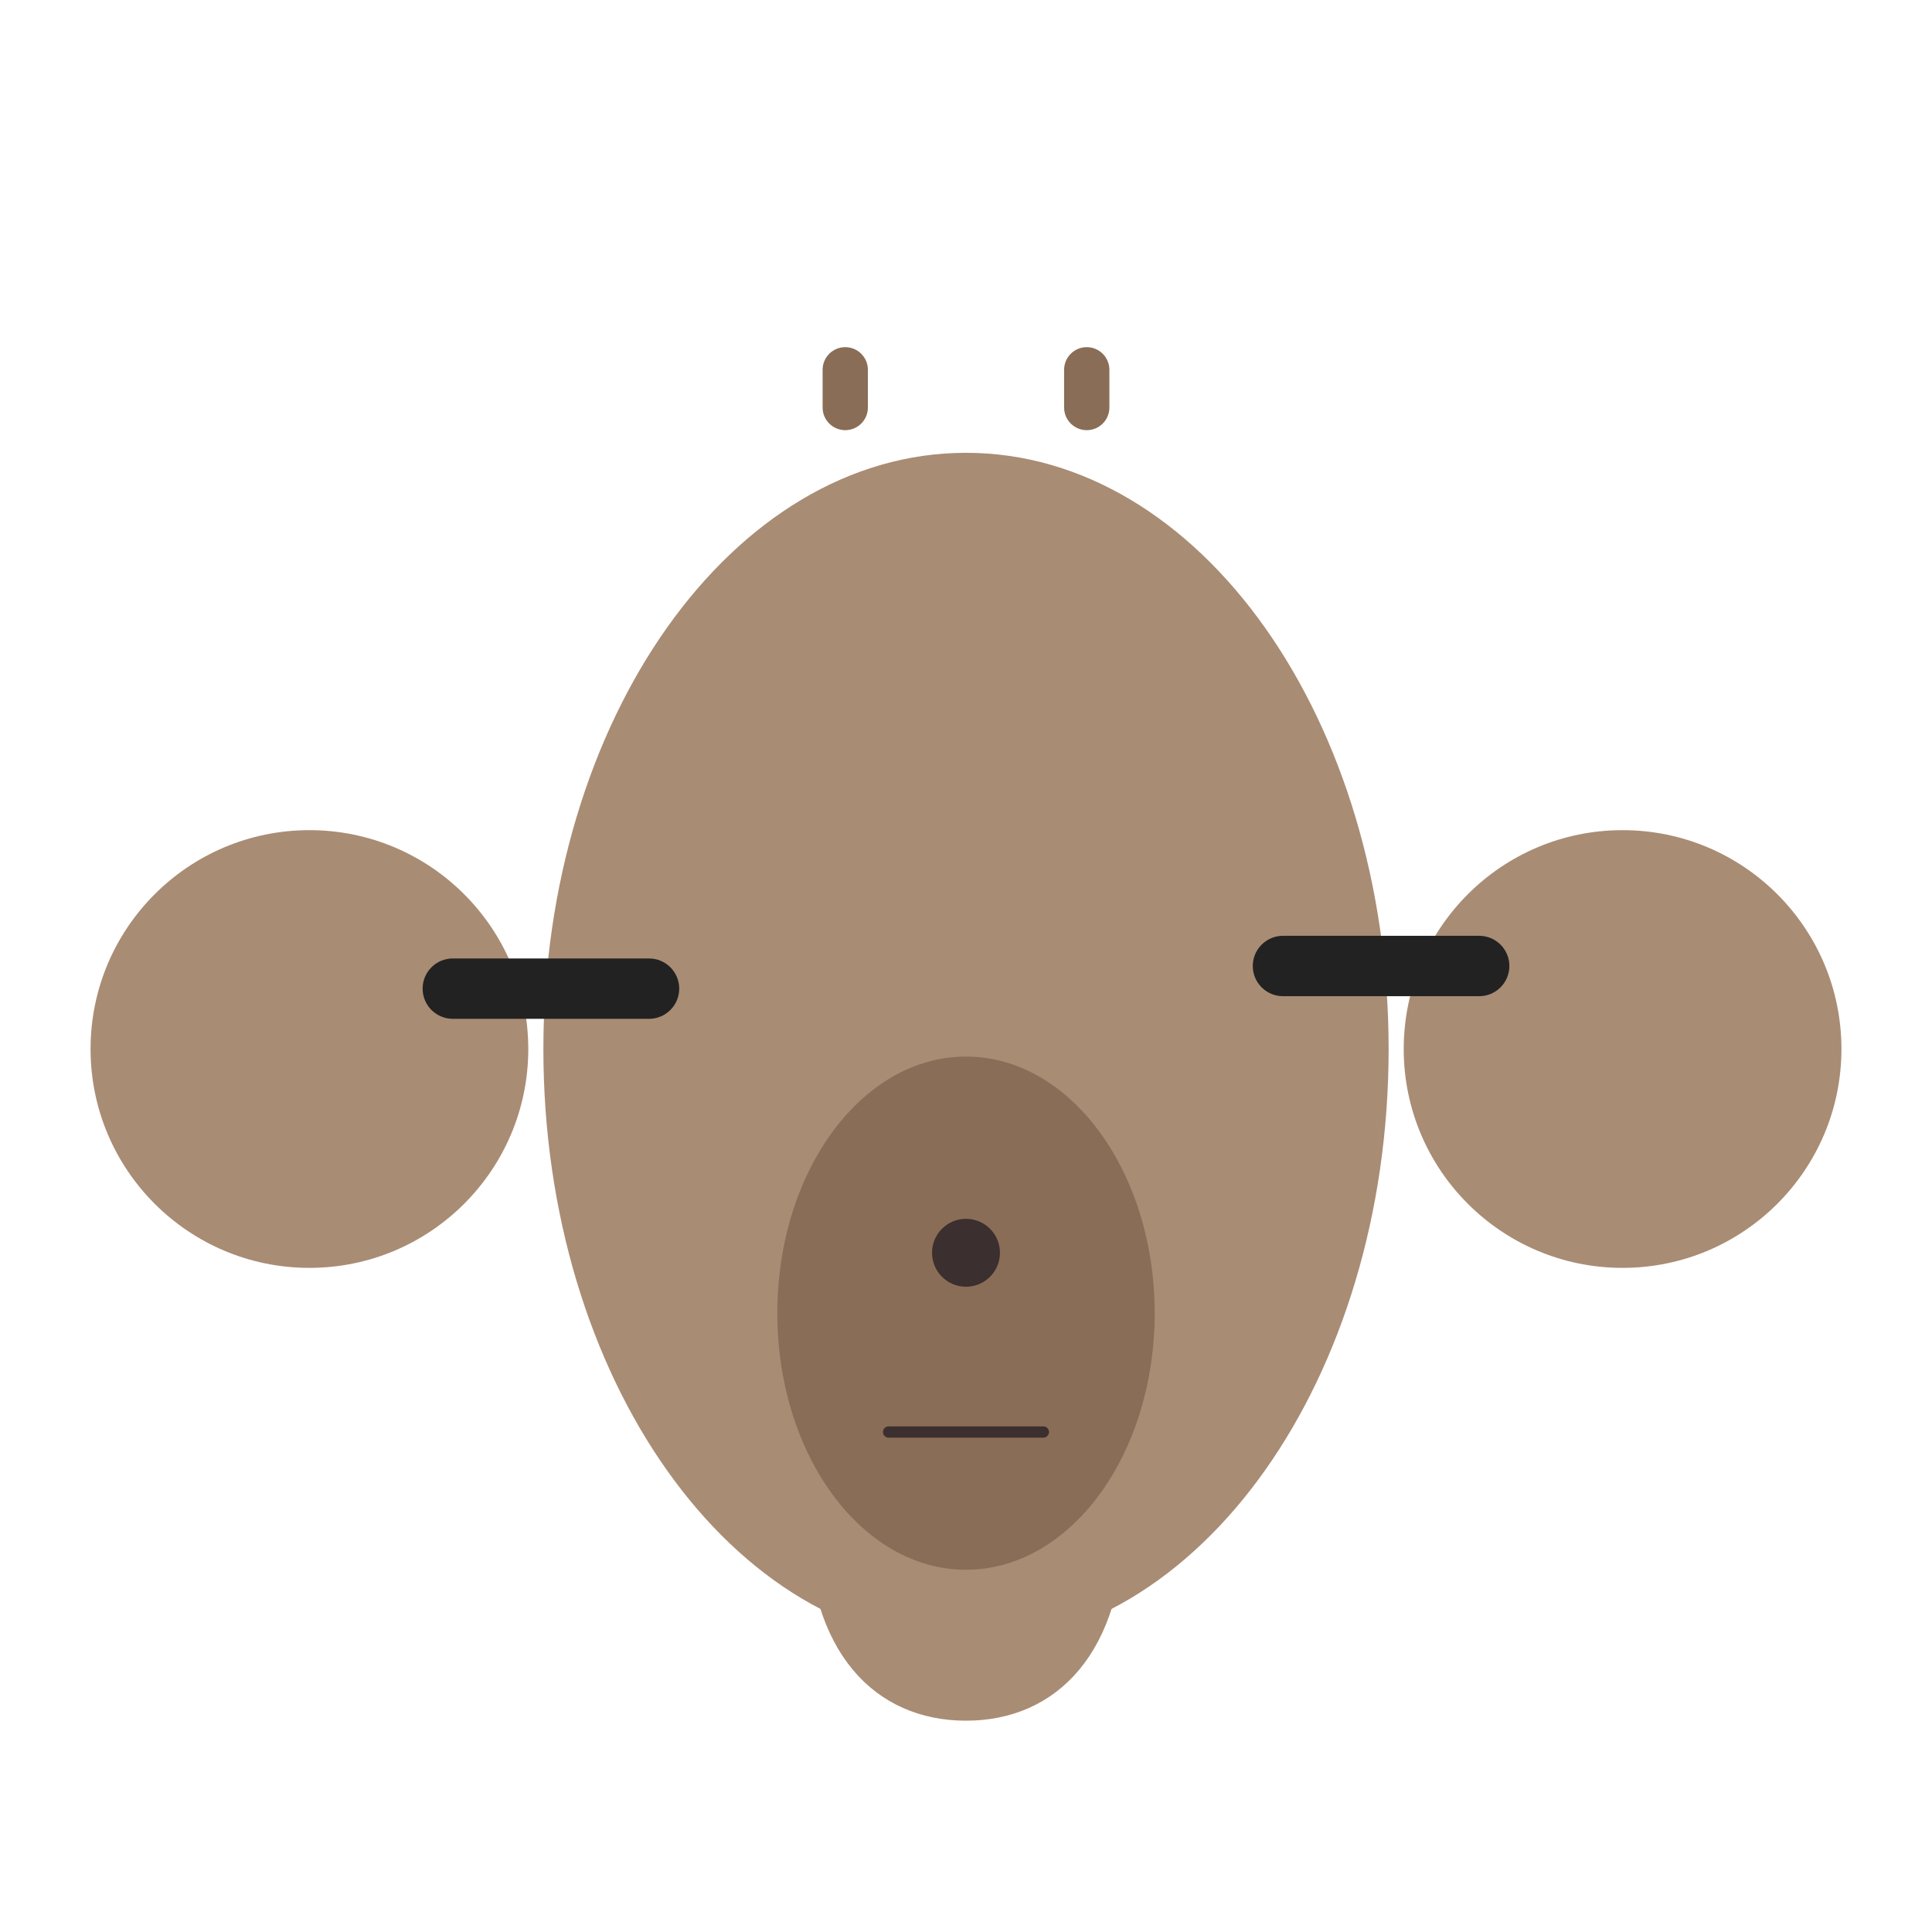
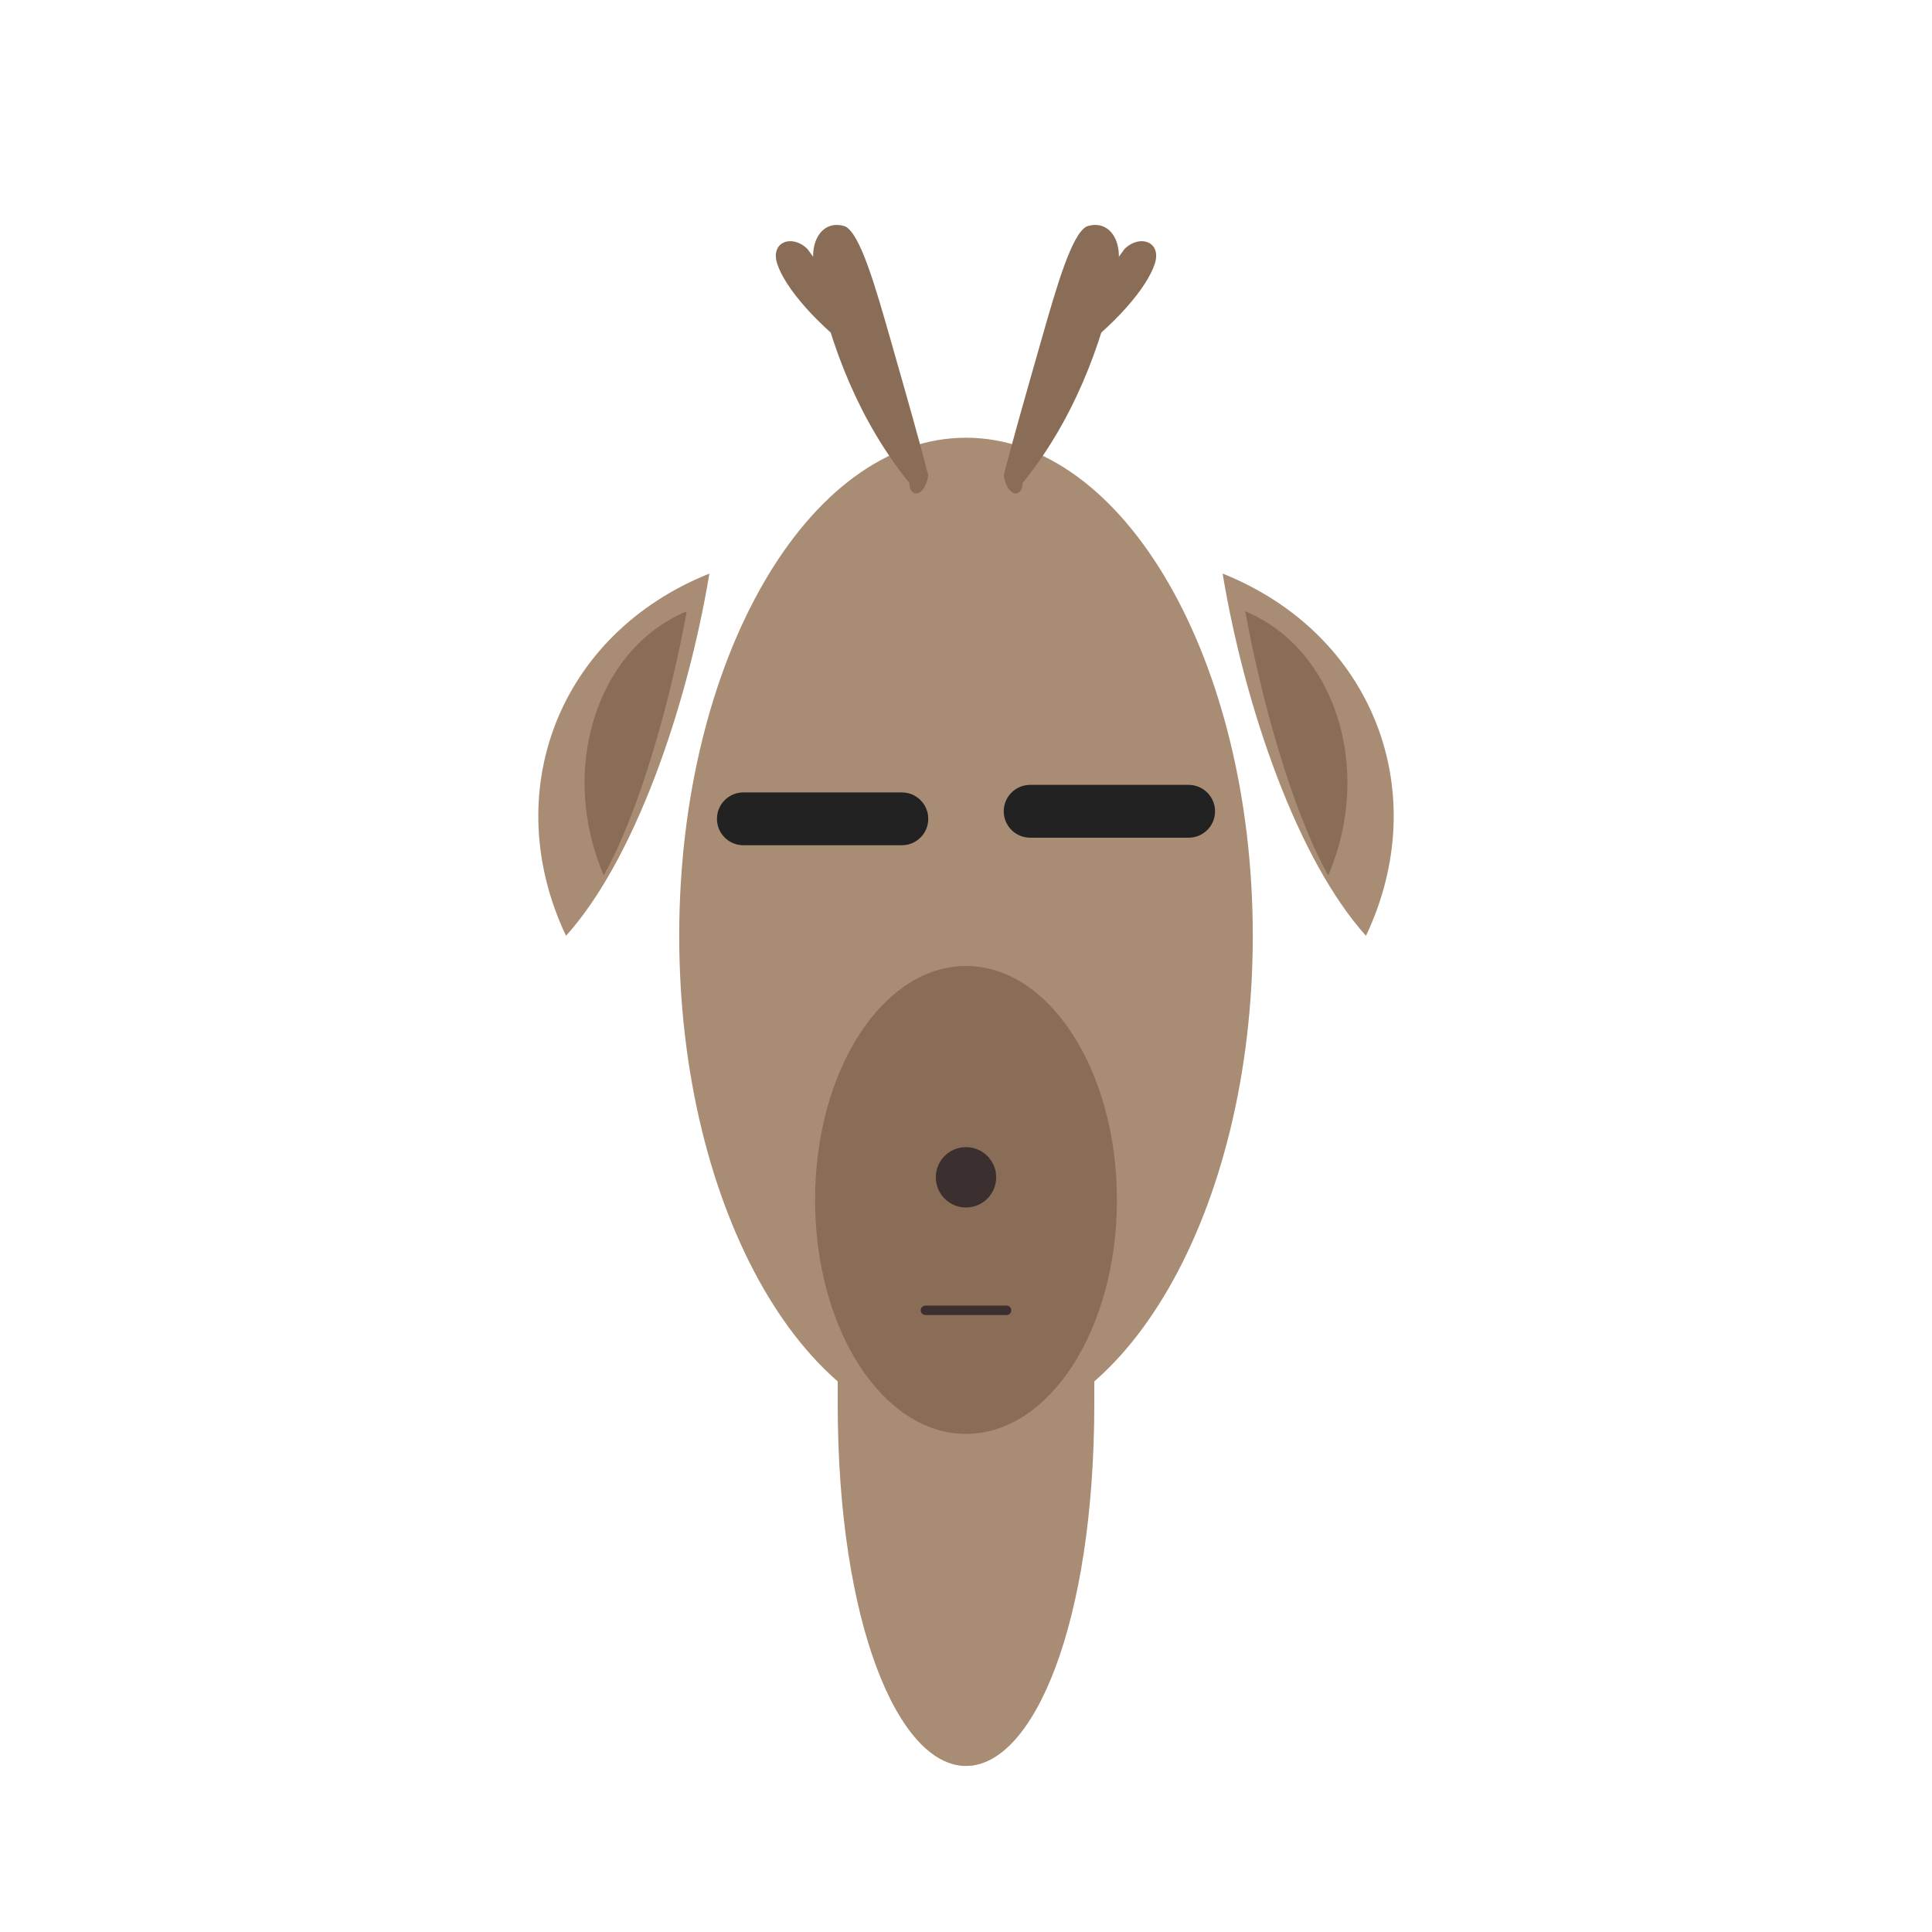
<svg xmlns="http://www.w3.org/2000/svg" viewBox="0 0 512 512" fill="none" role="img" aria-label="KAIRU">
  <g id="kairu">
-     <g id="kairu-antlers">
-       <rect id="kairu-antler-left" x="218" y="92" width="12" height="22" rx="6" fill="#8A6D56" />
-       <rect id="kairu-antler-right" x="282" y="92" width="12" height="22" rx="6" fill="#8A6D56" />
+     <g id="kairu-neck">
+       <path id="kairu-neck-shape" fill="#A98C74" d="M222 372 C222 430 238 468 256 468 C274 468 290 430 290 372 L290 358 C278 364 267 368 256 368 C245 368 234 364 222 358 Z" />
    </g>
    <g id="kairu-head">
-       <circle id="kairu-ear-left" cx="82" cy="278" r="58" fill="#A98C74" />
-       <circle id="kairu-ear-right" cx="430" cy="278" r="58" fill="#A98C74" />
-       <ellipse id="kairu-face" cx="256" cy="278" rx="112" ry="158" fill="#A98C74" />
+       <ellipse id="kairu-face" cx="256" cy="248" rx="76" ry="132" fill="#A98C74" />
+       <path id="kairu-ear-left" fill="#A98C74" d="M188 152 C148 168 132 210 150 248 C168 228 182 188 188 152 Z" />
+       <path id="kairu-ear-left-inner" fill="#8A6D56" d="M182 162 C158 172 148 204 160 232 C170 214 178 184 182 162 Z" />
+       <path id="kairu-ear-right" fill="#A98C74" d="M324 152 C364 168 380 210 362 248 C344 228 330 188 324 152 Z" />
+       <path id="kairu-ear-right-inner" fill="#8A6D56" d="M330 162 C354 172 364 204 352 232 C342 214 334 184 330 162 Z" />
    </g>
-     <g id="kairu-neck">
-       <path fill="#A98C74" d="M214 402 C214 438 232 456 256 456 C280 456 298 438 298 402 L298 388 C284 396 270 400 256 400 C242 400 228 396 214 388 Z" />
+     <g id="kairu-antlers">
+       <path id="kairu-antler-left" fill="#8A6D56" d="M241 128 C228 112 220 92 216 72 C214 64 218 58 224 60 C228 62 232 76 236 90 C240 104 244 118 246 126 C245 132 241 132 241 128 Z" />
+       <path id="kairu-antler-left-fork" fill="#8A6D56" d="M230 96 C216 86 208 76 206 70 C204 64 210 62 214 66 C220 74 226 84 232 94 C233 98 231 98 230 96 Z" />
+       <path id="kairu-antler-right" fill="#8A6D56" d="M271 128 C284 112 292 92 296 72 C298 64 294 58 288 60 C284 62 280 76 276 90 C272 104 268 118 266 126 C267 132 271 132 271 128 Z" />
+       <path id="kairu-antler-right-fork" fill="#8A6D56" d="M282 96 C296 86 304 76 306 70 C308 64 302 62 298 66 C292 74 286 84 280 94 C279 98 281 98 282 96 Z" />
    </g>
    <g id="kairu-snout">
-       <ellipse cx="256" cy="348" rx="50" ry="68" fill="#8A6D56" />
+       <ellipse cx="256" cy="318" rx="40" ry="62" fill="#8A6D56" />
    </g>
    <g id="kairu-eyes">
-       <rect id="kairu-eye-left" x="112" y="254" width="68" height="16" rx="8" fill="#222222" />
-       <rect id="kairu-eye-right" x="332" y="248" width="68" height="16" rx="8" fill="#222222" />
+       <rect id="kairu-eye-left" x="190" y="210" width="56" height="14" rx="7" fill="#222222" />
+       <rect id="kairu-eye-right" x="266" y="208" width="56" height="14" rx="7" fill="#222222" />
    </g>
    <g id="kairu-face-details">
-       <circle id="kairu-nose" cx="256" cy="332" r="9" fill="#3B2F2F" />
-       <rect id="kairu-mouth" x="234" y="378" width="44" height="3" rx="1.5" fill="#3B2F2F" />
+       <circle id="kairu-nose" cx="256" cy="312" r="8" fill="#3B2F2F" />
+       <rect id="kairu-mouth" x="244" y="346" width="24" height="2.5" rx="1.25" fill="#3B2F2F" />
    </g>
  </g>
</svg>
